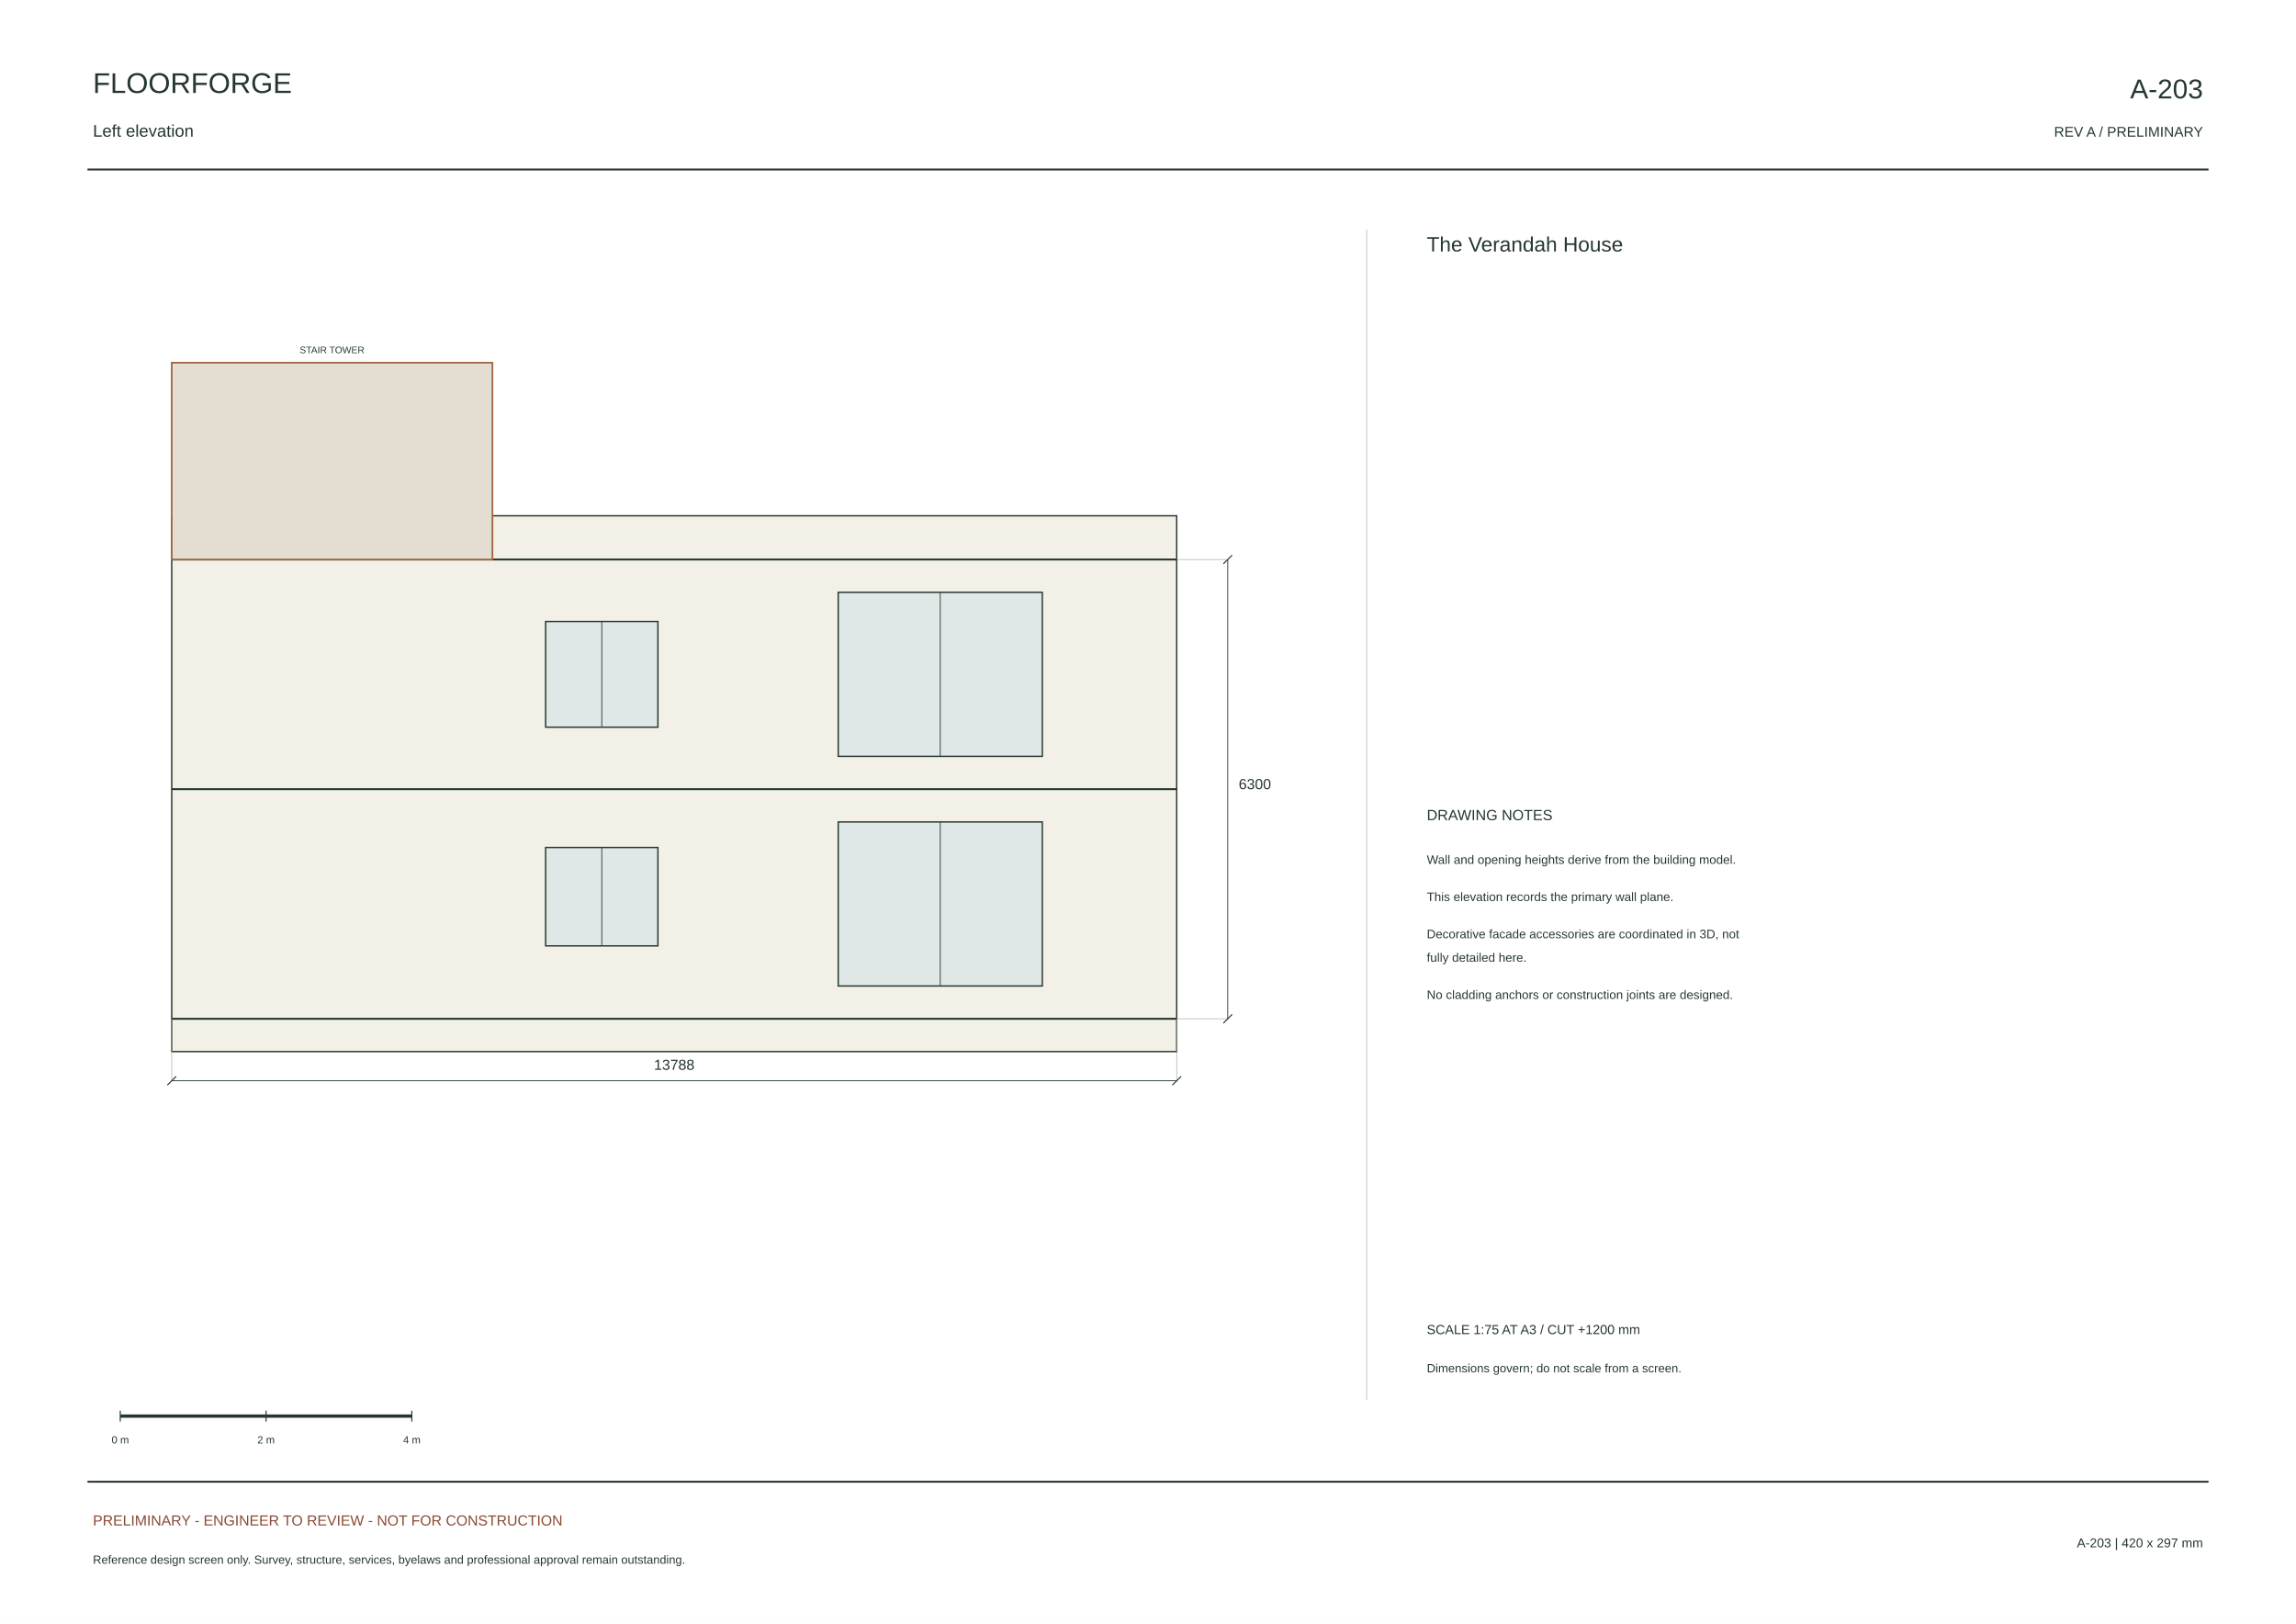
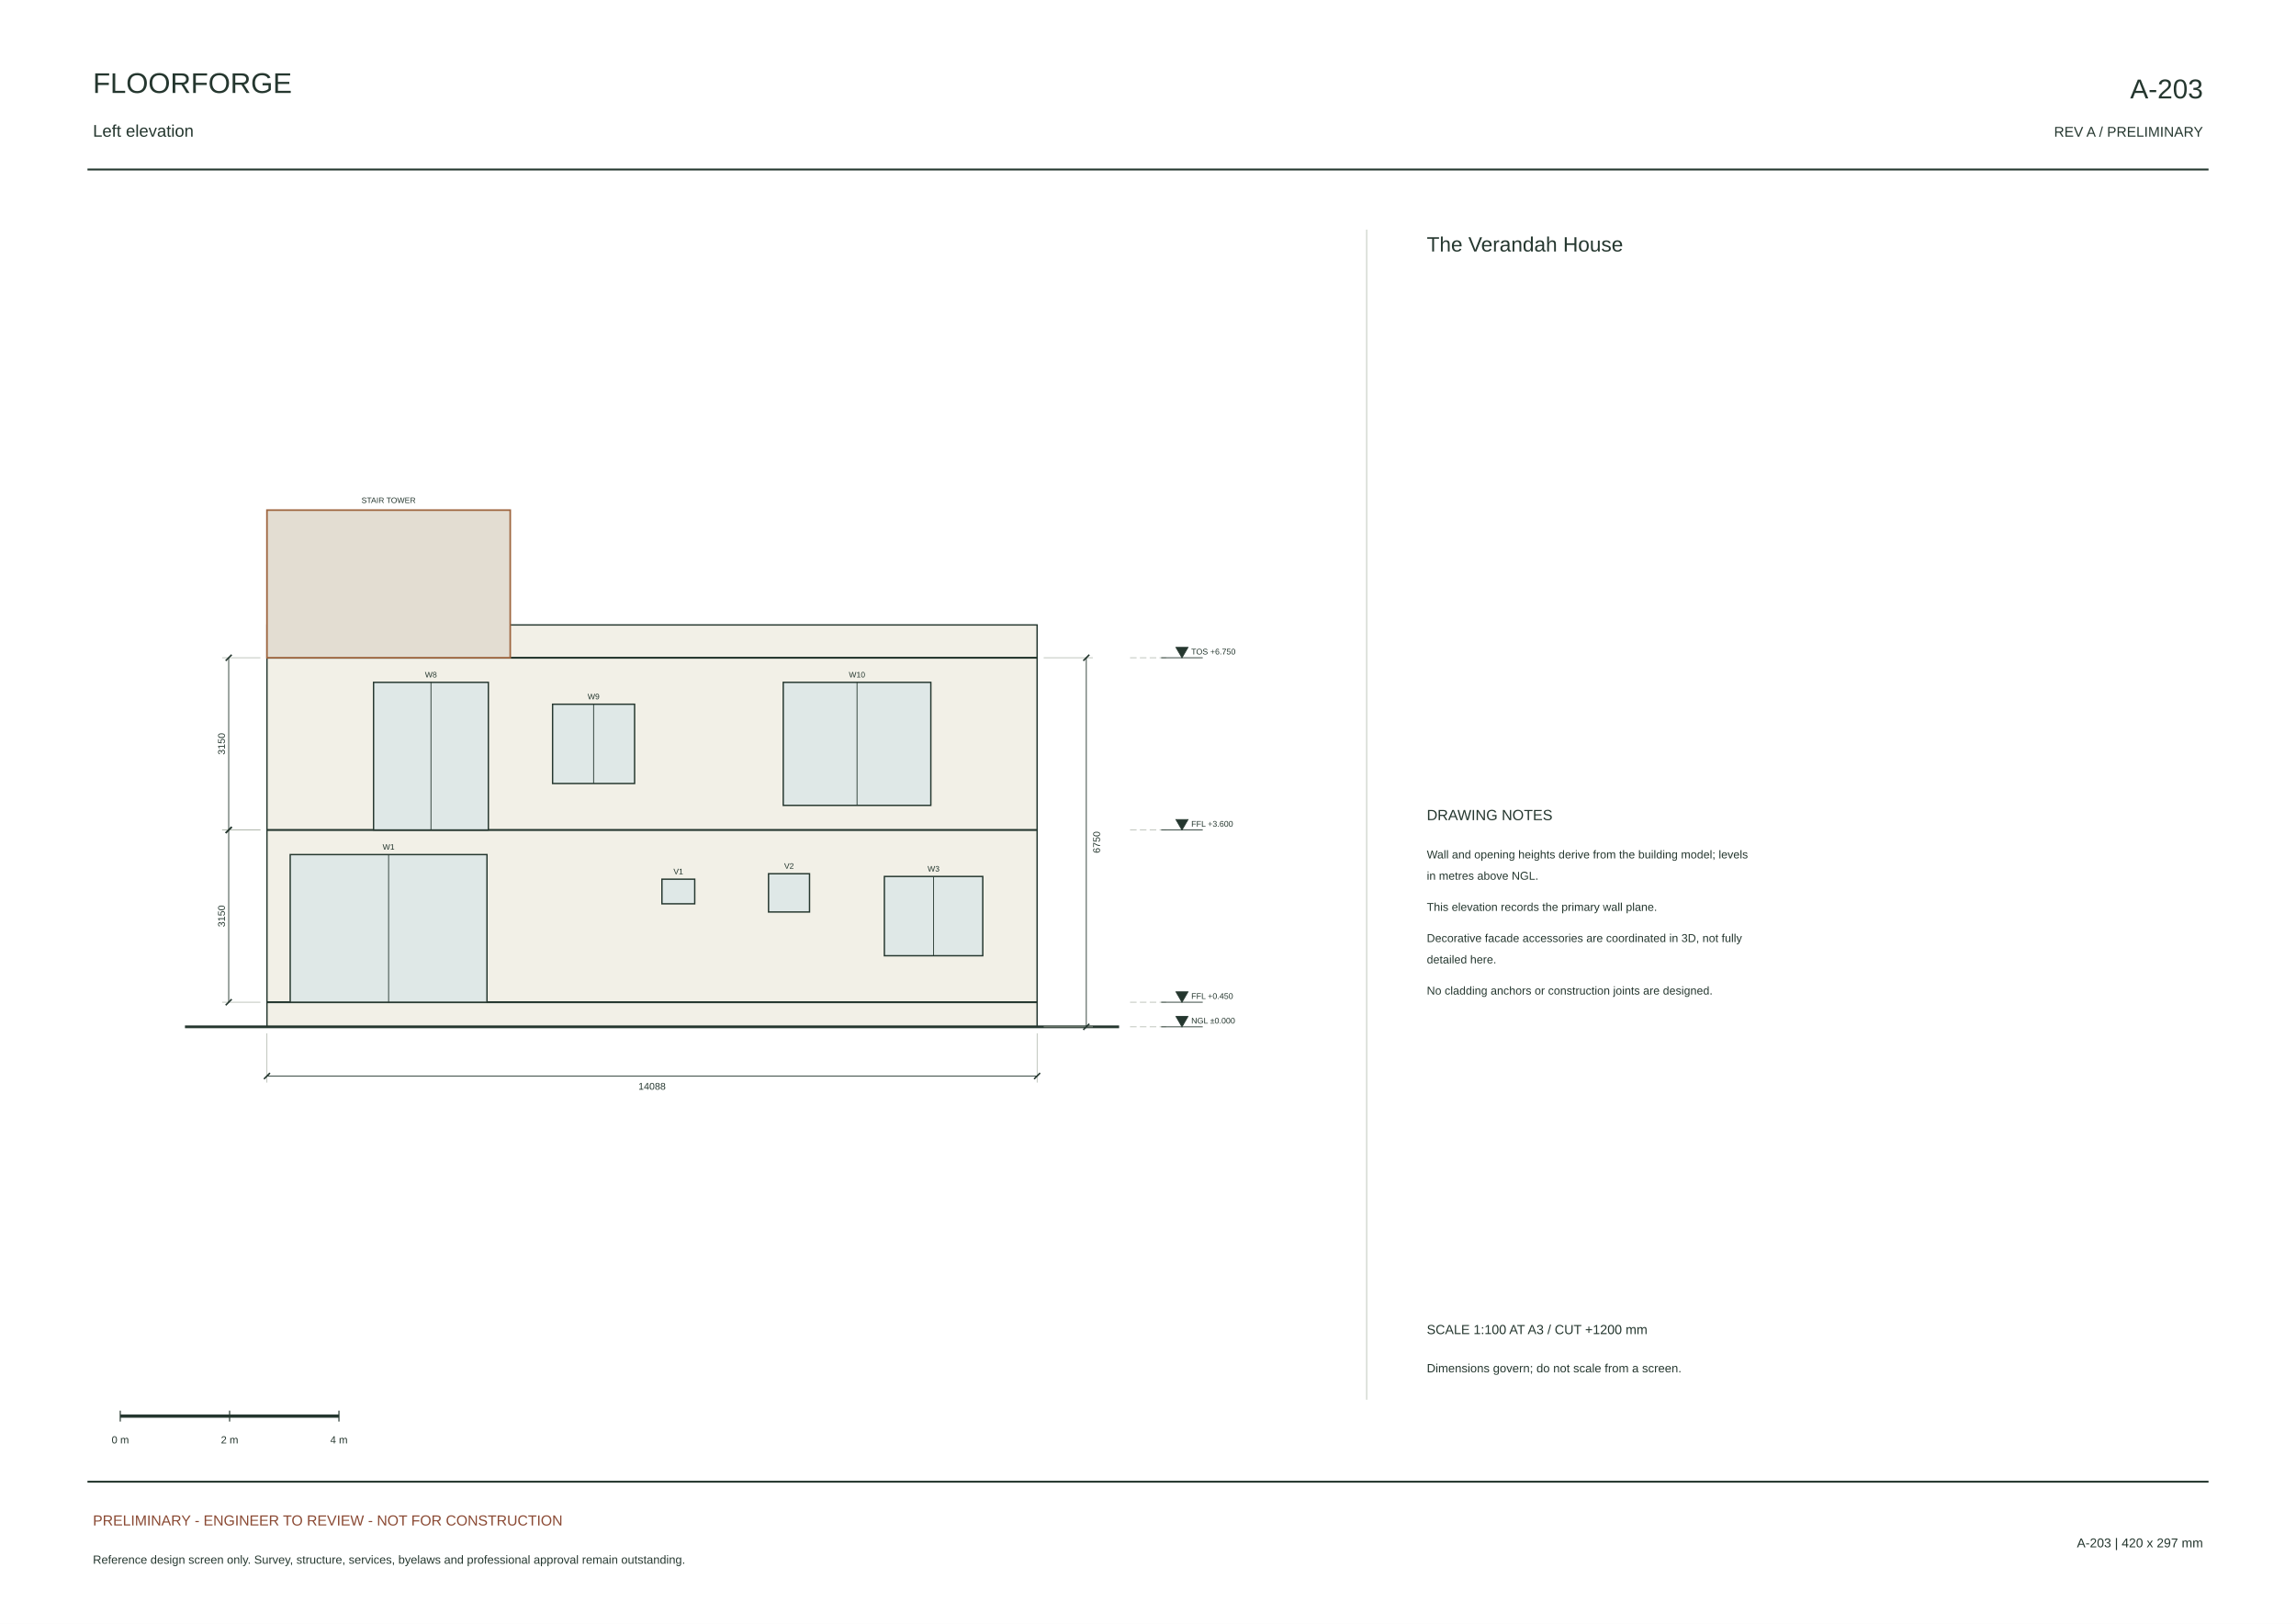
<svg xmlns="http://www.w3.org/2000/svg" width="420mm" height="297mm" viewBox="0 0 420 297">
  <rect width="420" height="297" fill="white" />
  <g font-family="Arial,Helvetica,sans-serif">
    <path d="M 16 31 H 404 M 16 271 H 404" stroke="#25372f" stroke-width=".35" />
    <text x="17" y="17" fill="#25372f" font-size="5.2" text-anchor="start">FLOORFORGE</text>
    <text x="17" y="25" fill="#25372f" font-size="3.1" text-anchor="start">Left elevation</text>
    <text x="403" y="18" fill="#25372f" font-size="5" text-anchor="end">A-203</text>
    <text x="403" y="25" fill="#25372f" font-size="2.6" text-anchor="end">REV A / PRELIMINARY</text>
-     <polygon points="31.413,192.333 215.253,192.333 215.253,94.333 31.413,94.333" fill="#f2f0e7" stroke="#25372f" stroke-width="0.25" />
-     <path d="M 31.413 186.333 L 215.253 186.333" fill="none" stroke="#25372f" stroke-width="0.35" />
-     <path d="M 31.413 144.333 L 215.253 144.333" fill="none" stroke="#25372f" stroke-width="0.35" />
-     <path d="M 31.413 102.333 L 215.253 102.333" fill="none" stroke="#25372f" stroke-width="0.35" />
-     <polygon points="99.813,173 120.347,173 120.347,155 99.813,155" fill="#dfe8e7" stroke="#25372f" stroke-width="0.25" />
-     <path d="M 110.08 173 L 110.08 155" fill="none" stroke="#25372f" stroke-width="0.15" />
-     <polygon points="153.333,180.333 190.667,180.333 190.667,150.333 153.333,150.333" fill="#dfe8e7" stroke="#25372f" stroke-width="0.25" />
-     <path d="M 172 180.333 L 172 150.333" fill="none" stroke="#25372f" stroke-width="0.15" />
-     <polygon points="99.813,133 120.347,133 120.347,113.667 99.813,113.667" fill="#dfe8e7" stroke="#25372f" stroke-width="0.25" />
-     <path d="M 110.08 133 L 110.08 113.667" fill="none" stroke="#25372f" stroke-width="0.15" />
-     <polygon points="153.333,138.333 190.667,138.333 190.667,108.333 153.333,108.333" fill="#dfe8e7" stroke="#25372f" stroke-width="0.25" />
-     <path d="M 172 138.333 L 172 108.333" fill="none" stroke="#25372f" stroke-width="0.15" />
-     <polygon points="31.413,102.333 90.08,102.333 90.08,66.333 31.413,66.333" fill="#e3ddd2" stroke="#9e653f" stroke-width="0.3" />
-     <text x="60.747" y="64.6" fill="#25372f" font-size="1.733" text-anchor="middle">STAIR TOWER</text>
-     <path d="M 31.413 186.333 L 31.413 197.667" fill="none" stroke="#a8afa4" stroke-width="0.12" />
-     <path d="M 215.253 186.333 L 215.253 197.667" fill="none" stroke="#a8afa4" stroke-width="0.12" />
-     <path d="M 31.413 197.667 L 215.253 197.667" fill="none" stroke="#25372f" stroke-width="0.15" />
-     <path d="M 30.613 198.467 L 32.213 196.867" fill="none" stroke="#25372f" stroke-width="0.2" />
-     <path d="M 214.453 198.467 L 216.053 196.867" fill="none" stroke="#25372f" stroke-width="0.2" />
-     <text x="123.333" y="195.667" fill="#25372f" font-size="2.667" text-anchor="middle">13788</text>
-     <path d="M 215.253 186.333 L 224.587 186.333" fill="none" stroke="#a8afa4" stroke-width="0.12" />
-     <path d="M 215.253 102.333 L 224.587 102.333" fill="none" stroke="#a8afa4" stroke-width="0.12" />
-     <path d="M 224.587 186.333 L 224.587 102.333" fill="none" stroke="#25372f" stroke-width="0.15" />
-     <path d="M 223.787 187.133 L 225.387 185.533" fill="none" stroke="#25372f" stroke-width="0.2" />
-     <path d="M 223.787 103.133 L 225.387 101.533" fill="none" stroke="#25372f" stroke-width="0.2" />
-     <text x="226.587" y="144.333" fill="#25372f" font-size="2.667" text-anchor="start">6300</text>
+     <polygon points="48.835,187.8 189.715,187.8 189.715,114.3 48.835,114.3" fill="#f2f0e7" stroke="#25372f" stroke-width="0.25" />
+     <path d="M 33.835 187.8 L 204.715 187.8" fill="none" stroke="#25372f" stroke-width="0.5" />
+     <path d="M 48.835 183.3 L 189.715 183.3" fill="none" stroke="#25372f" stroke-width="0.35" />
+     <path d="M 48.835 151.8 L 189.715 151.8" fill="none" stroke="#25372f" stroke-width="0.35" />
+     <path d="M 48.835 120.3 L 189.715 120.3" fill="none" stroke="#25372f" stroke-width="0.35" />
+     <polygon points="53.085,183.3 89.085,183.3 89.085,156.3 53.085,156.3" fill="#dfe8e7" stroke="#25372f" stroke-width="0.25" />
+     <path d="M 71.085 183.3 L 71.085 156.3" fill="none" stroke="#25372f" stroke-width="0.15" />
+     <text x="71.085" y="155.4" fill="#25372f" font-size="1.45" text-anchor="middle">W1</text>
+     <polygon points="121.085,165.3 127.085,165.3 127.085,160.8 121.085,160.8" fill="#dfe8e7" stroke="#25372f" stroke-width="0.25" />
+     <text x="124.085" y="159.9" fill="#25372f" font-size="1.45" text-anchor="middle">V1</text>
+     <polygon points="140.585,166.8 148.085,166.8 148.085,159.8 140.585,159.8" fill="#dfe8e7" stroke="#25372f" stroke-width="0.25" />
+     <text x="144.335" y="158.9" fill="#25372f" font-size="1.45" text-anchor="middle">V2</text>
+     <polygon points="161.775,174.8 179.775,174.8 179.775,160.3 161.775,160.3" fill="#dfe8e7" stroke="#25372f" stroke-width="0.25" />
+     <path d="M 170.775 174.8 L 170.775 160.3" fill="none" stroke="#25372f" stroke-width="0.15" />
+     <text x="170.775" y="159.4" fill="#25372f" font-size="1.45" text-anchor="middle">W3</text>
+     <polygon points="68.335,151.8 89.335,151.8 89.335,124.8 68.335,124.8" fill="#dfe8e7" stroke="#25372f" stroke-width="0.25" />
+     <path d="M 78.835 151.8 L 78.835 124.8" fill="none" stroke="#25372f" stroke-width="0.15" />
+     <text x="78.835" y="123.9" fill="#25372f" font-size="1.45" text-anchor="middle">W8</text>
+     <polygon points="101.085,143.3 116.085,143.3 116.085,128.8 101.085,128.8" fill="#dfe8e7" stroke="#25372f" stroke-width="0.25" />
+     <path d="M 108.585 143.3 L 108.585 128.8" fill="none" stroke="#25372f" stroke-width="0.15" />
+     <text x="108.585" y="127.9" fill="#25372f" font-size="1.45" text-anchor="middle">W9</text>
+     <polygon points="143.275,147.3 170.275,147.3 170.275,124.8 143.275,124.8" fill="#dfe8e7" stroke="#25372f" stroke-width="0.25" />
+     <path d="M 156.775 147.3 L 156.775 124.8" fill="none" stroke="#25372f" stroke-width="0.15" />
+     <text x="156.775" y="123.9" fill="#25372f" font-size="1.45" text-anchor="middle">W10</text>
+     <polygon points="48.835,120.3 93.335,120.3 93.335,93.3 48.835,93.3" fill="#e3ddd2" stroke="#9e653f" stroke-width="0.3" />
+     <text x="71.085" y="92" fill="#25372f" font-size="1.45" text-anchor="middle">STAIR TOWER</text>
+     <path d="M 48.835 189 L 48.835 198" fill="none" stroke="#a8afa4" stroke-width="0.12" />
+     <path d="M 189.715 189 L 189.715 198" fill="none" stroke="#a8afa4" stroke-width="0.12" />
+     <path d="M 48.835 196.8 L 189.715 196.8" fill="none" stroke="#25372f" stroke-width="0.15" />
+     <path d="M 48.285 197.35 L 49.385 196.25" fill="none" stroke="#25372f" stroke-width="0.28" />
+     <path d="M 189.165 197.35 L 190.265 196.25" fill="none" stroke="#25372f" stroke-width="0.28" />
+     <text x="119.275" y="199.3" fill="#25372f" font-size="1.8" text-anchor="middle">14088</text>
+     <path d="M 190.915 187.8 L 199.915 187.8" fill="none" stroke="#a8afa4" stroke-width="0.12" />
+     <path d="M 190.915 120.3 L 199.915 120.3" fill="none" stroke="#a8afa4" stroke-width="0.12" />
+     <path d="M 198.715 187.8 L 198.715 120.3" fill="none" stroke="#25372f" stroke-width="0.15" />
+     <path d="M 198.165 188.35 L 199.265 187.25" fill="none" stroke="#25372f" stroke-width="0.28" />
+     <path d="M 198.165 120.85 L 199.265 119.75" fill="none" stroke="#25372f" stroke-width="0.28" />
+     <text x="201.215" y="154.05" fill="#25372f" font-size="1.8" text-anchor="middle" transform="rotate(-90.0 201.215 154.05)">6750</text>
+     <path d="M 47.635 183.3 L 40.635 183.3" fill="none" stroke="#a8afa4" stroke-width="0.12" />
+     <path d="M 47.635 151.8 L 40.635 151.8" fill="none" stroke="#a8afa4" stroke-width="0.12" />
+     <path d="M 41.835 183.3 L 41.835 151.8" fill="none" stroke="#25372f" stroke-width="0.15" />
+     <path d="M 41.285 183.85 L 42.385 182.75" fill="none" stroke="#25372f" stroke-width="0.28" />
+     <path d="M 41.285 152.35 L 42.385 151.25" fill="none" stroke="#25372f" stroke-width="0.28" />
+     <text x="41.135" y="167.55" fill="#25372f" font-size="1.8" text-anchor="middle" transform="rotate(-90.0 41.135 167.55)">3150</text>
+     <path d="M 47.635 151.8 L 40.635 151.8" fill="none" stroke="#a8afa4" stroke-width="0.12" />
+     <path d="M 47.635 120.3 L 40.635 120.3" fill="none" stroke="#a8afa4" stroke-width="0.12" />
+     <path d="M 41.835 151.8 L 41.835 120.3" fill="none" stroke="#25372f" stroke-width="0.15" />
+     <path d="M 41.285 152.35 L 42.385 151.25" fill="none" stroke="#25372f" stroke-width="0.28" />
+     <path d="M 41.285 120.85 L 42.385 119.75" fill="none" stroke="#25372f" stroke-width="0.28" />
+     <text x="41.135" y="136.05" fill="#25372f" font-size="1.8" text-anchor="middle" transform="rotate(-90.0 41.135 136.05)">3150</text>
+     <path d="M 206.715 187.8 L 213.715 187.8" fill="none" stroke="#a8afa4" stroke-width="0.12" stroke-dasharray="1.2 .6" />
+     <polygon points="215.115,185.9 217.315,185.9 216.215,187.8" fill="#25372f" stroke="#25372f" stroke-width="0.15" />
+     <path d="M 212.415 187.8 L 220.015 187.8" fill="none" stroke="#25372f" stroke-width="0.15" />
+     <text x="217.915" y="187.2" fill="#25372f" font-size="1.5" text-anchor="start">NGL ±0.000</text>
+     <path d="M 206.715 183.3 L 213.715 183.3" fill="none" stroke="#a8afa4" stroke-width="0.12" stroke-dasharray="1.2 .6" />
+     <polygon points="215.115,181.4 217.315,181.4 216.215,183.3" fill="#25372f" stroke="#25372f" stroke-width="0.15" />
+     <path d="M 212.415 183.3 L 220.015 183.3" fill="none" stroke="#25372f" stroke-width="0.15" />
+     <text x="217.915" y="182.7" fill="#25372f" font-size="1.5" text-anchor="start">FFL +0.450</text>
+     <path d="M 206.715 151.8 L 213.715 151.8" fill="none" stroke="#a8afa4" stroke-width="0.12" stroke-dasharray="1.2 .6" />
+     <polygon points="215.115,149.9 217.315,149.9 216.215,151.8" fill="#25372f" stroke="#25372f" stroke-width="0.15" />
+     <path d="M 212.415 151.8 L 220.015 151.8" fill="none" stroke="#25372f" stroke-width="0.15" />
+     <text x="217.915" y="151.2" fill="#25372f" font-size="1.5" text-anchor="start">FFL +3.600</text>
+     <path d="M 206.715 120.3 L 213.715 120.3" fill="none" stroke="#a8afa4" stroke-width="0.12" stroke-dasharray="1.2 .6" />
+     <polygon points="215.115,118.4 217.315,118.4 216.215,120.3" fill="#25372f" stroke="#25372f" stroke-width="0.15" />
+     <path d="M 212.415 120.3 L 220.015 120.3" fill="none" stroke="#25372f" stroke-width="0.15" />
+     <text x="217.915" y="119.7" fill="#25372f" font-size="1.5" text-anchor="start">TOS +6.750</text>
    <path d="M 250 42 V 256" stroke="#c9d0c7" stroke-width=".2" />
    <text x="261" y="46" fill="#25372f" font-size="3.8" text-anchor="start">The Verandah House</text>
    <text x="261" y="150" fill="#25372f" font-size="2.7" text-anchor="start">DRAWING NOTES</text>
-     <text x="261" y="158" fill="#25372f" font-size="2.25" text-anchor="start">Wall and opening heights derive from the building model.</text>
-     <text x="261" y="164.8" fill="#25372f" font-size="2.25" text-anchor="start">This elevation records the primary wall plane.</text>
-     <text x="261" y="171.6" fill="#25372f" font-size="2.25" text-anchor="start">Decorative facade accessories are coordinated in 3D, not</text>
-     <text x="261" y="175.9" fill="#25372f" font-size="2.25" text-anchor="start">fully detailed here.</text>
-     <text x="261" y="182.7" fill="#25372f" font-size="2.25" text-anchor="start">No cladding anchors or construction joints are designed.</text>
-     <text x="261" y="244" fill="#25372f" font-size="2.4" text-anchor="start">SCALE 1:75 AT A3 / CUT +1200 mm</text>
+     <text x="261" y="157" fill="#25372f" font-size="2.1" text-anchor="start">Wall and opening heights derive from the building model; levels</text>
+     <text x="261" y="160.9" fill="#25372f" font-size="2.1" text-anchor="start">in metres above NGL.</text>
+     <text x="261" y="166.6" fill="#25372f" font-size="2.1" text-anchor="start">This elevation records the primary wall plane.</text>
+     <text x="261" y="172.3" fill="#25372f" font-size="2.1" text-anchor="start">Decorative facade accessories are coordinated in 3D, not fully</text>
+     <text x="261" y="176.2" fill="#25372f" font-size="2.1" text-anchor="start">detailed here.</text>
+     <text x="261" y="181.9" fill="#25372f" font-size="2.1" text-anchor="start">No cladding anchors or construction joints are designed.</text>
+     <text x="261" y="244" fill="#25372f" font-size="2.4" text-anchor="start">SCALE 1:100 AT A3 / CUT +1200 mm</text>
    <text x="261" y="251" fill="#25372f" font-size="2.2" text-anchor="start">Dimensions govern; do not scale from a screen.</text>
-     <path d="M 22 259 H 75.333" stroke="#25372f" stroke-width=".6" />
+     <path d="M 22 259 H 62.0" stroke="#25372f" stroke-width=".6" />
    <path d="M 22.0 258 V 260" stroke="#25372f" stroke-width=".2" />
    <text x="22" y="264" fill="#25372f" font-size="1.9" text-anchor="middle">0 m</text>
-     <path d="M 48.667 258 V 260" stroke="#25372f" stroke-width=".2" />
-     <text x="48.667" y="264" fill="#25372f" font-size="1.9" text-anchor="middle">2 m</text>
-     <path d="M 75.333 258 V 260" stroke="#25372f" stroke-width=".2" />
-     <text x="75.333" y="264" fill="#25372f" font-size="1.9" text-anchor="middle">4 m</text>
+     <path d="M 42.0 258 V 260" stroke="#25372f" stroke-width=".2" />
+     <text x="42" y="264" fill="#25372f" font-size="1.9" text-anchor="middle">2 m</text>
+     <path d="M 62.0 258 V 260" stroke="#25372f" stroke-width=".2" />
+     <text x="62" y="264" fill="#25372f" font-size="1.9" text-anchor="middle">4 m</text>
    <text x="17" y="279" fill="#8a4933" font-size="2.65" text-anchor="start">PRELIMINARY - ENGINEER TO REVIEW - NOT FOR CONSTRUCTION</text>
    <text x="17" y="286" fill="#25372f" font-size="2.15" text-anchor="start">Reference design screen only. Survey, structure, services, byelaws and professional approval remain outstanding.</text>
    <text x="403" y="283" fill="#25372f" font-size="2.35" text-anchor="end">A-203  |  420 x 297 mm</text>
  </g>
</svg>
